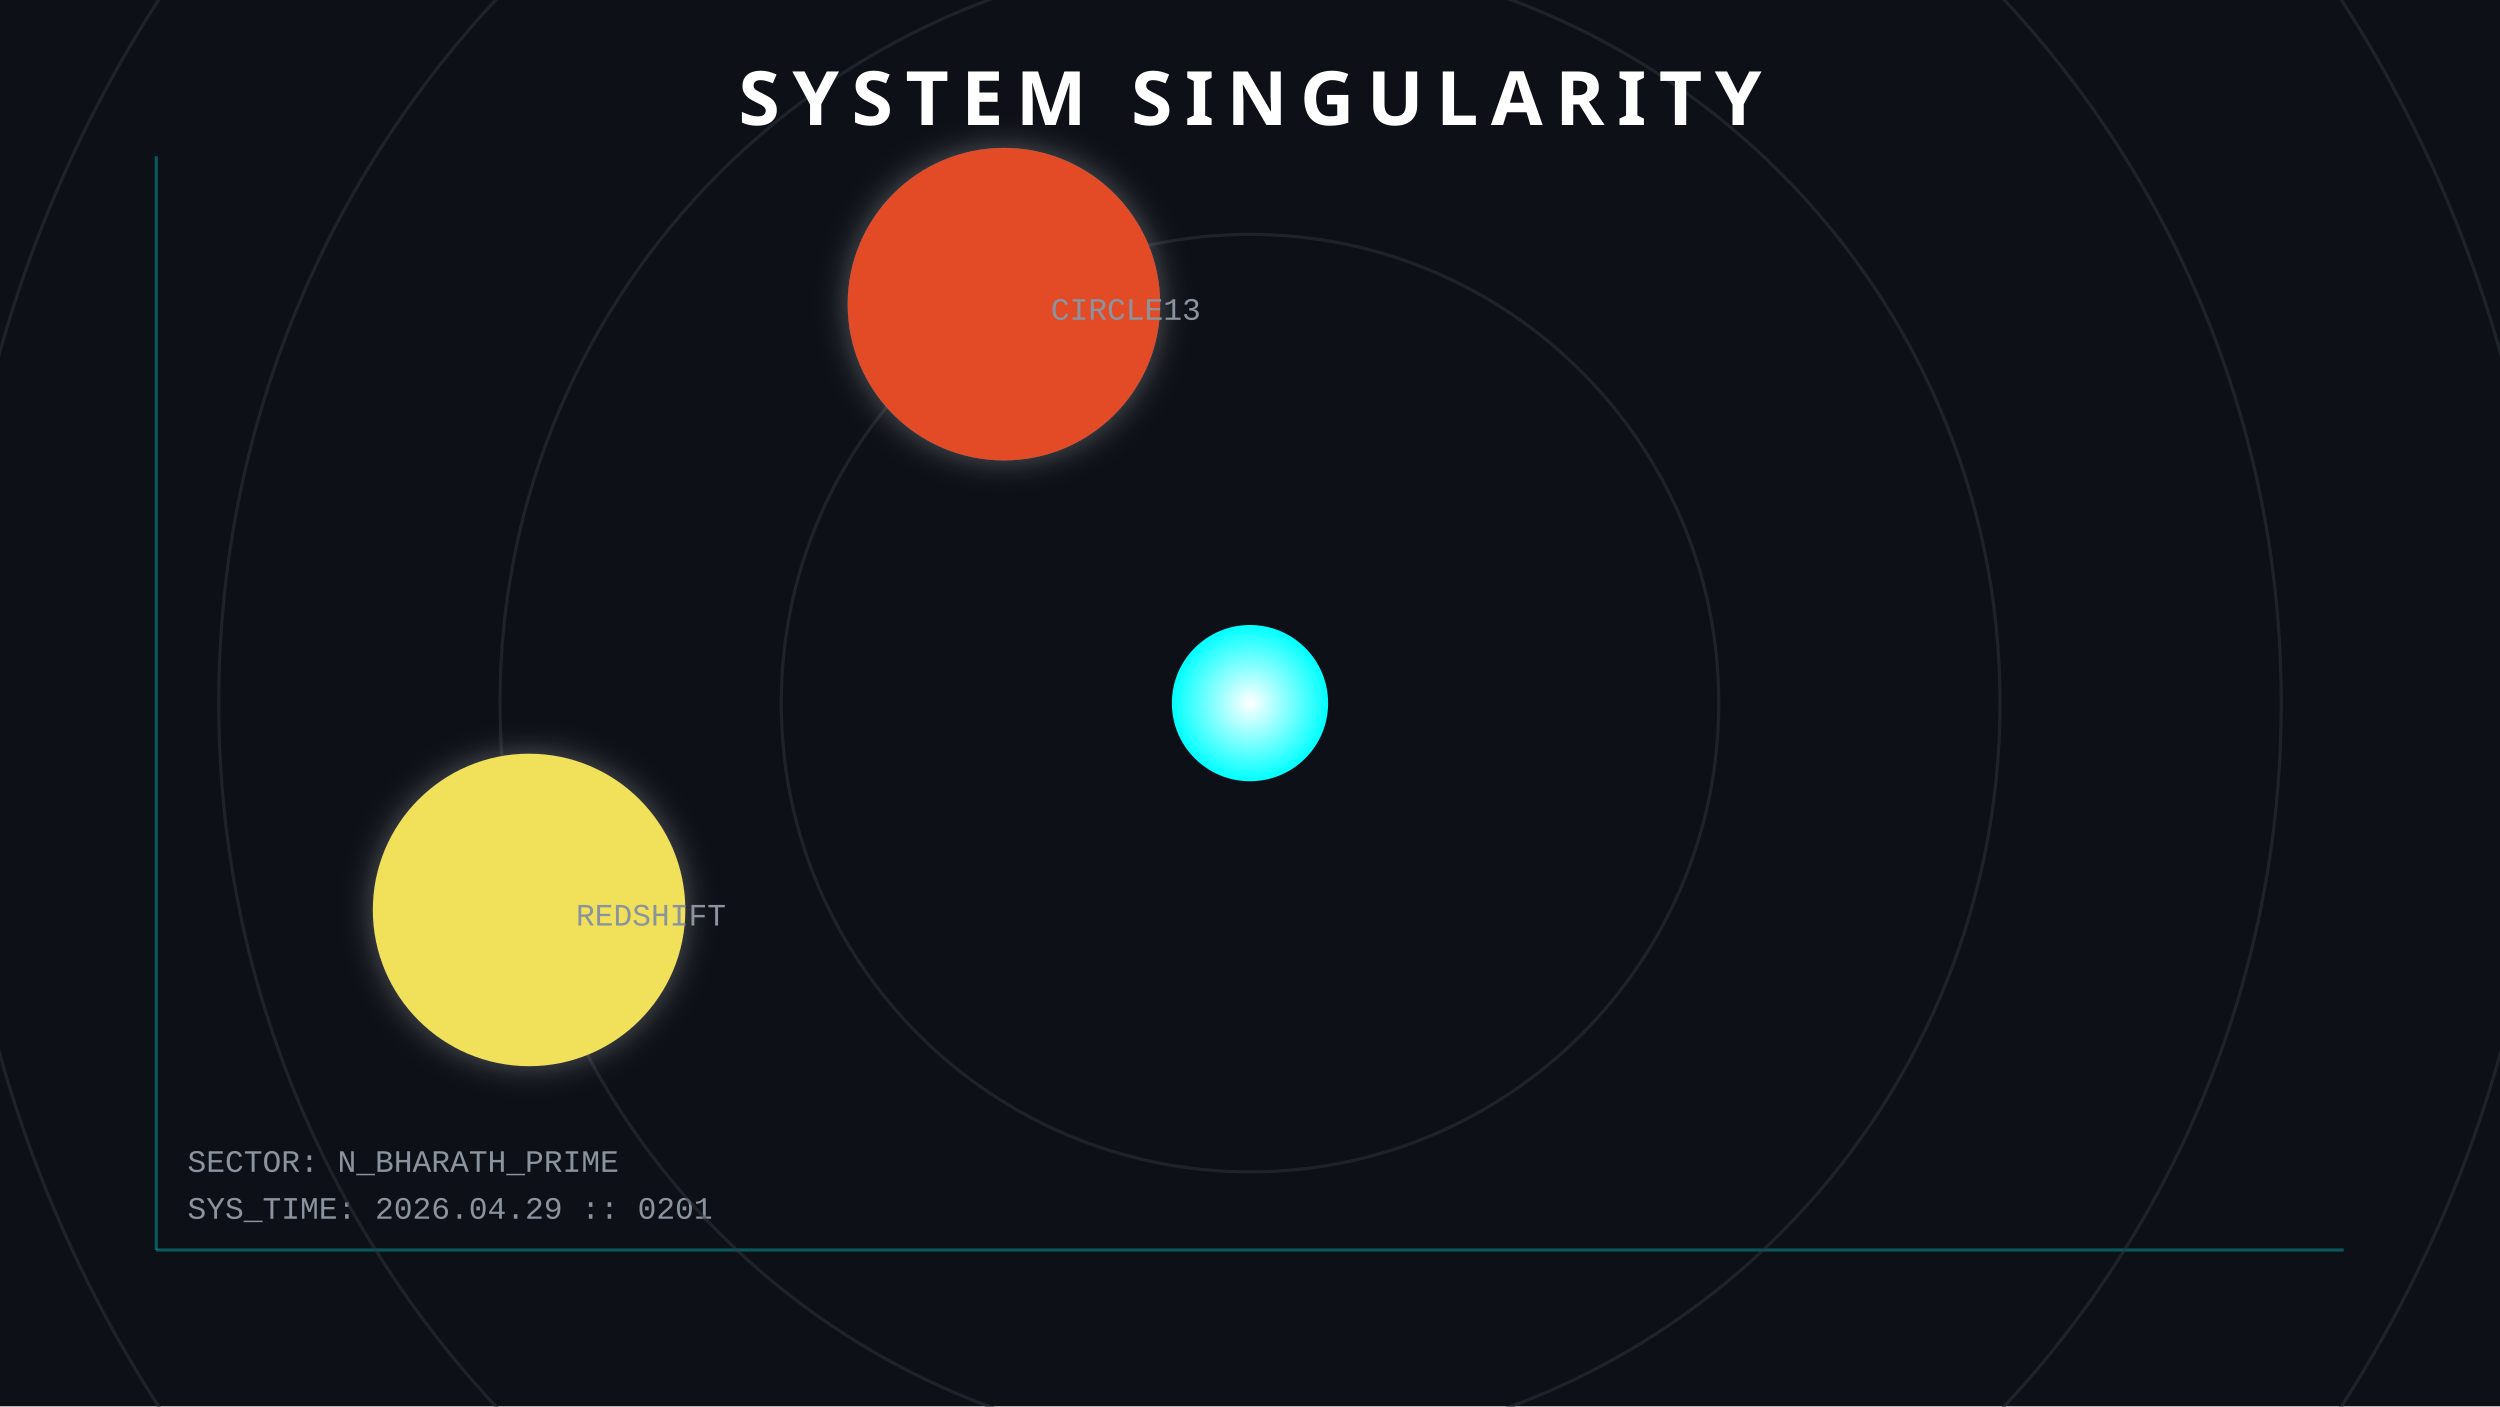
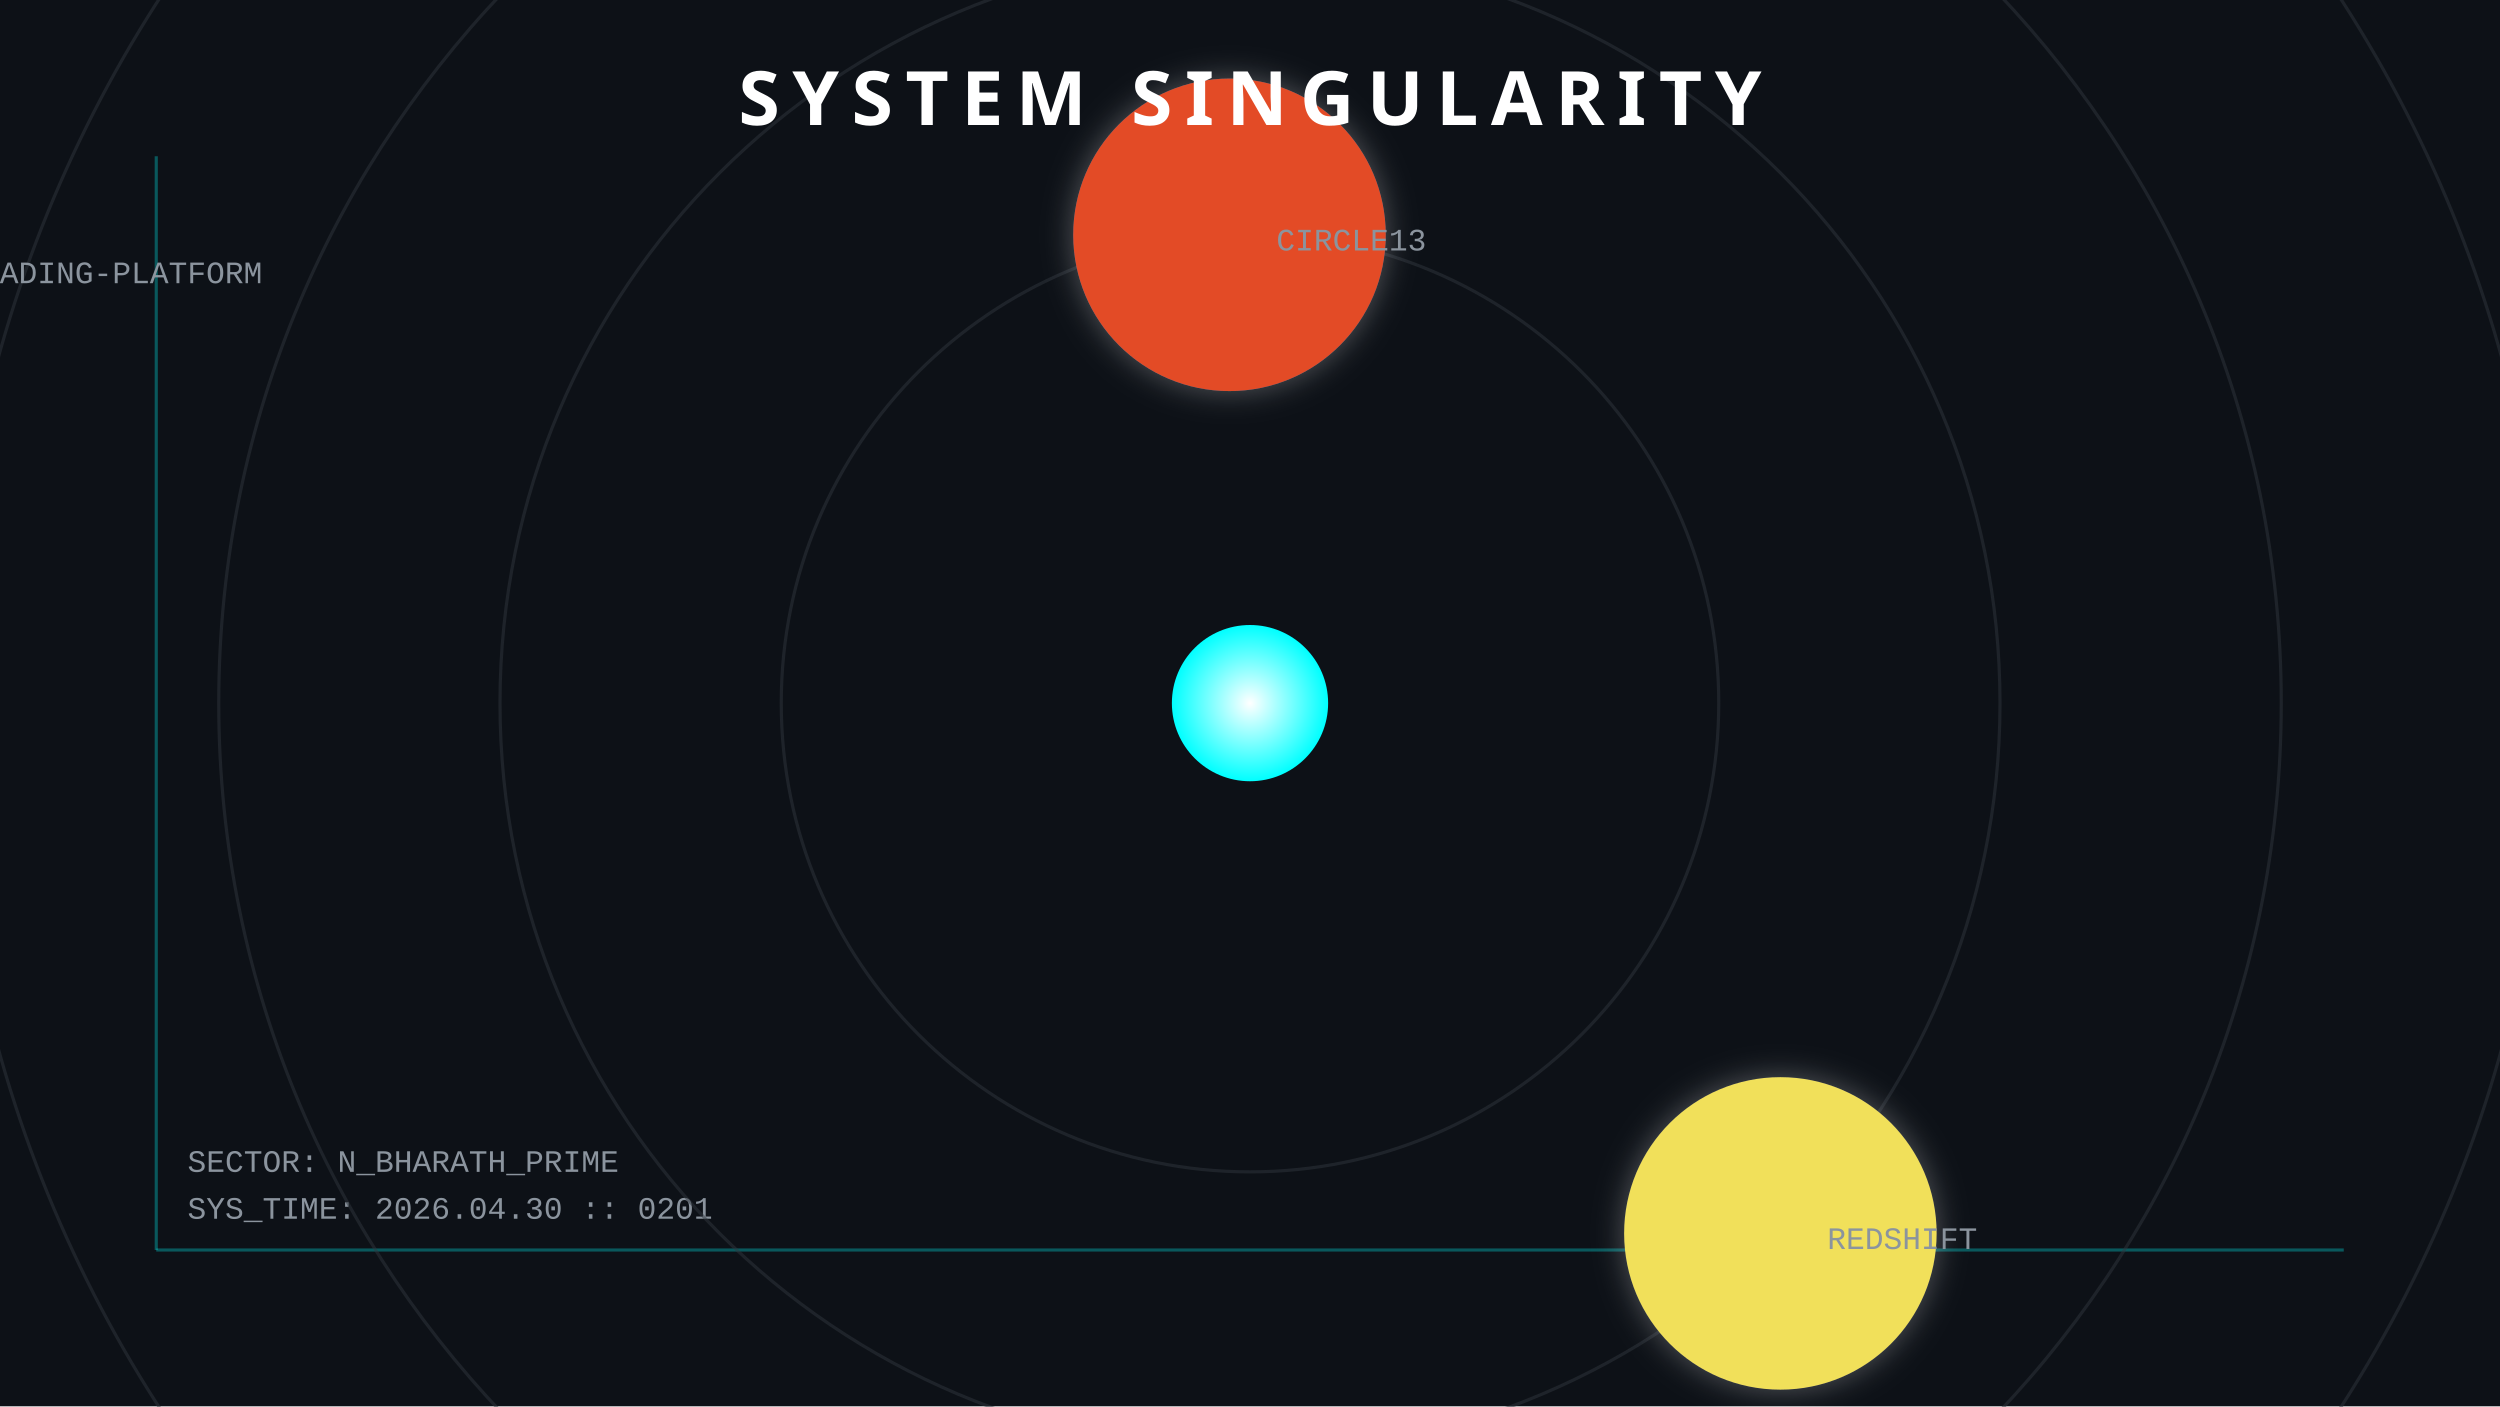
<svg xmlns="http://www.w3.org/2000/svg" width="800" height="450">
  <style>
        .orbit { fill: none; stroke: #30363d; stroke-width: 1; opacity: 0.5; }
        .planet { filter: drop-shadow(0 0 5px rgba(255,255,255,0.3)); }
        .text { font-family: 'Courier New', monospace; fill: #8b949e; font-size: 10px; }
        .title { font-family: sans-serif; fill: white; font-weight: bold; font-size: 24px; letter-spacing: 4px; }
        .hud-line { stroke: #00ffff; stroke-width: 1; opacity: 0.3; }
        
        /* ANIMATIONS */
        @keyframes pulse { 0% { r: 25; opacity: 0.8; } 50% { r: 30; opacity: 0.4; } 100% { r: 25; opacity: 0.8; } }
        .sun { animation: pulse 4s infinite; }
    </style>
  <rect width="100%" height="100%" fill="#0d1117" />
  <line x1="50" y1="50" x2="50" y2="400" class="hud-line" />
  <line x1="50" y1="400" x2="750" y2="400" class="hud-line" />
-   <text x="60" y="390" class="text">SYS_TIME: 2026.04.29 :: 0201</text>
+   <text x="60" y="390" class="text">SYS_TIME: 2026.04.30 :: 0201</text>
  <text x="60" y="375" class="text">SECTOR: N_BHARATH_PRIME</text>
  <circle cx="400" cy="225" r="25" fill="url(#grad1)" class="sun" />
  <defs>
    <radialGradient id="grad1" cx="50%" cy="50%" r="50%" fx="50%" fy="50%">
      <stop offset="0%" style="stop-color:white;stop-opacity:1" />
      <stop offset="100%" style="stop-color:#00ffff;stop-opacity:1" />
    </radialGradient>
  </defs>
  <circle cx="400" cy="225" r="150.0" class="orbit" />
-   <circle cx="321.254" cy="97.332" r="50" fill="#e34c26" class="planet" />
-   <text x="336.254" y="102.332" class="text" fill="white">CIRCLE13</text>
+   <circle cx="393.431" cy="75.144" r="50" fill="#e34c26" class="planet" />
+   <text x="408.431" y="80.144" class="text" fill="white">CIRCLE13</text>
  <circle cx="400" cy="225" r="240.0" class="orbit" />
-   <circle cx="169.305" cy="291.18" r="50" fill="#f1e05a" class="planet" />
-   <text x="184.305" y="296.18" class="text" fill="white">REDSHIFT</text>
+   <circle cx="569.721" cy="394.69" r="50" fill="#f1e05a" class="planet" />
+   <text x="584.721" y="399.69" class="text" fill="white">REDSHIFT</text>
  <circle cx="400" cy="225" r="330.0" class="orbit" />
-   <circle cx="443.883" cy="552.069" r="50" fill="#e34c26" class="planet" />
-   <text x="458.883" y="557.069" class="text" fill="white">ALVRYN-AI</text>
+   <circle cx="426.201" cy="553.958" r="50" fill="#e34c26" class="planet" />
+   <text x="441.201" y="558.958" class="text" fill="white">ALVRYN-AI</text>
  <circle cx="400" cy="225" r="415.422" class="orbit" />
-   <circle cx="104.329" cy="516.812" r="46.948" fill="#f1e05a" class="planet" />
-   <text x="119.329" y="521.812" class="text" fill="white">DRIFT-CIRCLE13</text>
+   <circle cx="357.557" cy="638.248" r="46.948" fill="#f1e05a" class="planet" />
+   <text x="372.557" y="643.248" class="text" fill="white">DRIFT-CIRCLE13</text>
  <circle cx="400" cy="225" r="461.81" class="orbit" />
-   <circle cx="211.541" cy="646.606" r="20.925" fill="#2b7489" class="planet" />
-   <text x="226.541" y="651.606" class="text" fill="white">DSATM-EXAM-SYSTEM-</text>
-   <circle cx="400" cy="225" r="504.904" class="orbit" />
-   <circle cx="-97.572" cy="310.738" r="18.73" fill="#8b949e" class="planet" />
-   <text x="-82.572" y="315.738" class="text" fill="white">NBHARATH1306</text>
-   <circle cx="400" cy="225" r="547.137" class="orbit" />
-   <circle cx="896.224" cy="455.479" r="18.155" fill="#e34c26" class="planet" />
-   <text x="911.224" y="460.479" class="text" fill="white">WEBSITE-EQUDATOR-TRADING-PLATFORM</text>
-   <circle cx="400" cy="225" r="577.969" class="orbit" />
-   <circle cx="281.781" cy="-340.75" r="10.555" fill="#8b949e" class="planet" />
-   <text x="296.781" y="-335.75" class="text" fill="white">FLASK</text>
-   <circle cx="400" cy="225" r="608.242" class="orbit" />
-   <circle cx="-207.359" cy="257.775" r="10.182" fill="#8b949e" class="planet" />
-   <text x="-192.359" y="262.775" class="text" fill="white">HCF-INTERNSHIP</text>
-   <circle cx="400" cy="225" r="637.111" class="orbit" />
-   <circle cx="884.084" cy="639.214" r="9.246" fill="#8b949e" class="planet" />
+   <circle cx="586.662" cy="-197.404" r="20.925" fill="#2b7489" class="planet" />
+   <text x="601.662" y="-192.404" class="text" fill="white">DSATM-EXAM-SYSTEM-</text>
+   <circle cx="400" cy="225" r="504.906" class="orbit" />
+   <circle cx="600" cy="-238.605" r="18.731" fill="#8b949e" class="planet" />
+   <text x="615" y="-233.605" class="text" fill="white">NBHARATH1306</text>
+   <circle cx="400" cy="225" r="547.139" class="orbit" />
+   <circle cx="-129.087" cy="85.617" r="18.155" fill="#e34c26" class="planet" />
+   <text x="-114.087" y="90.617" class="text" fill="white">WEBSITE-EQUDATOR-TRADING-PLATFORM</text>
+   <circle cx="400" cy="225" r="577.971" class="orbit" />
+   <circle cx="-17.994" cy="624.164" r="10.555" fill="#8b949e" class="planet" />
+   <text x="-2.994" y="629.164" class="text" fill="white">FLASK</text>
+   <circle cx="400" cy="225" r="608.244" class="orbit" />
+   <circle cx="182.138" cy="-342.888" r="10.182" fill="#8b949e" class="planet" />
+   <text x="197.138" y="-337.888" class="text" fill="white">HCF-INTERNSHIP</text>
+   <circle cx="400" cy="225" r="637.113" class="orbit" />
+   <circle cx="690.939" cy="-341.805" r="9.246" fill="#8b949e" class="planet" />
  <text x="400" y="40" text-anchor="middle" class="title">SYSTEM SINGULARITY</text>
</svg>
